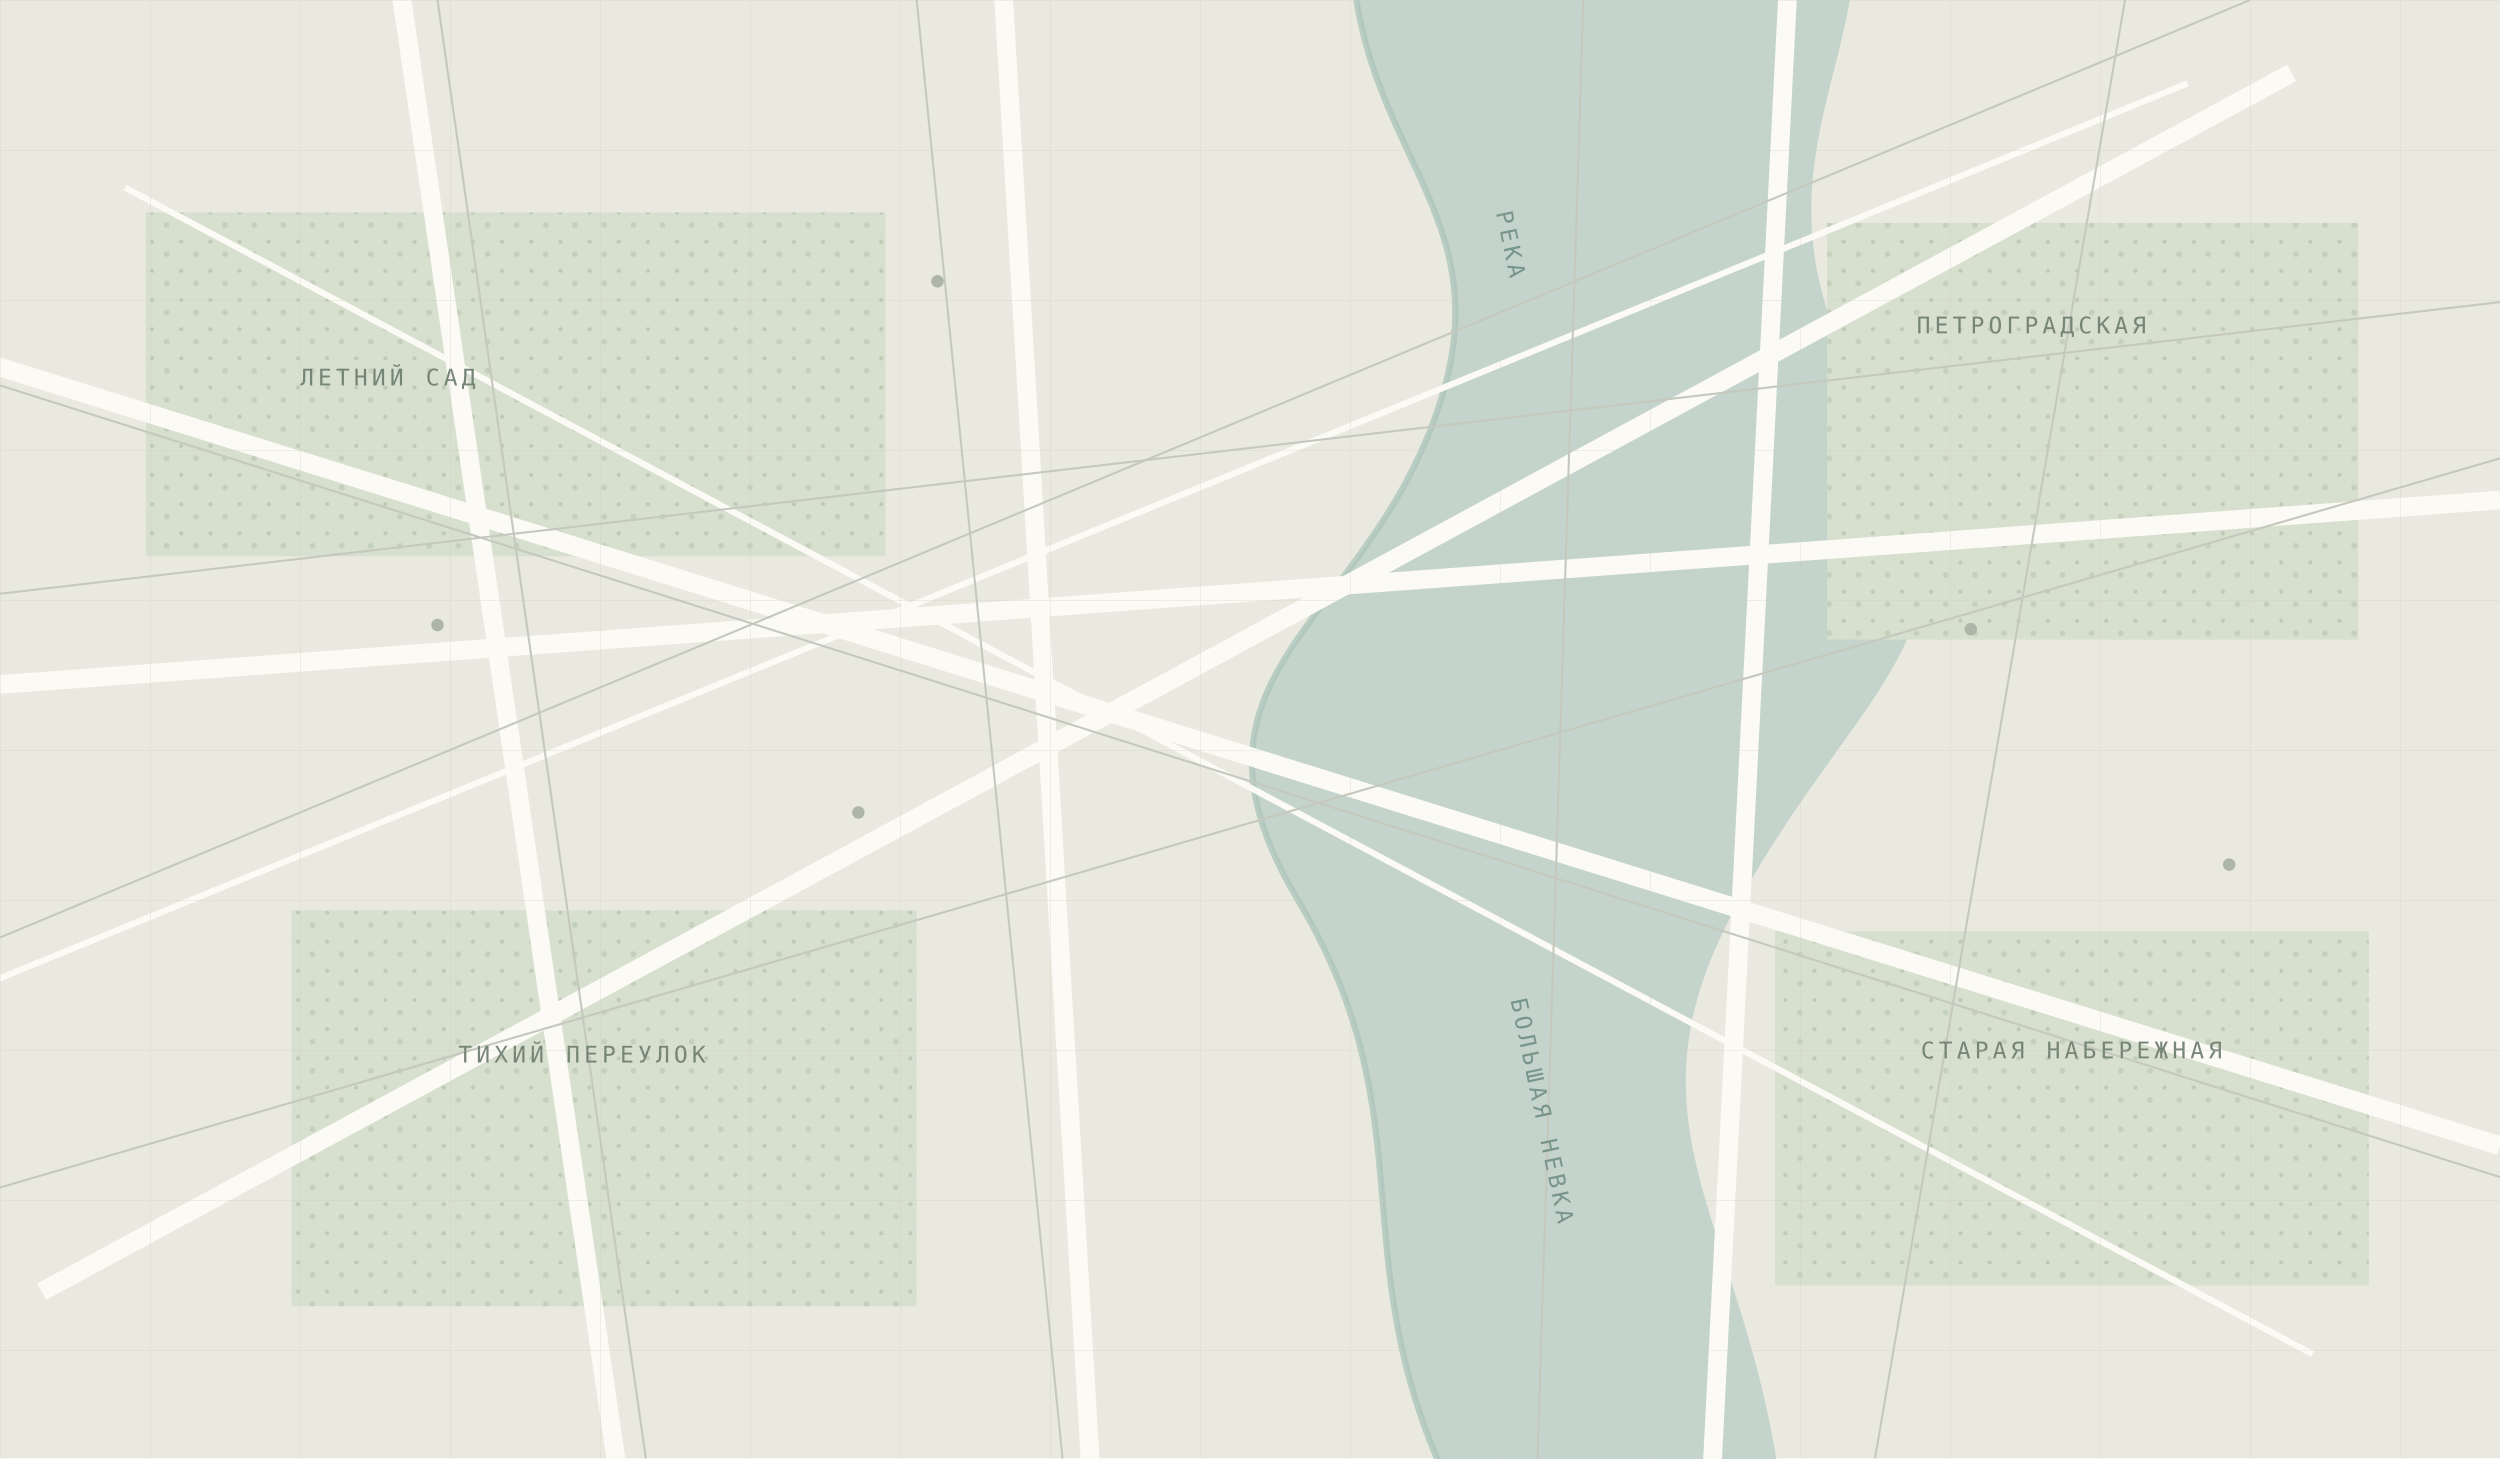
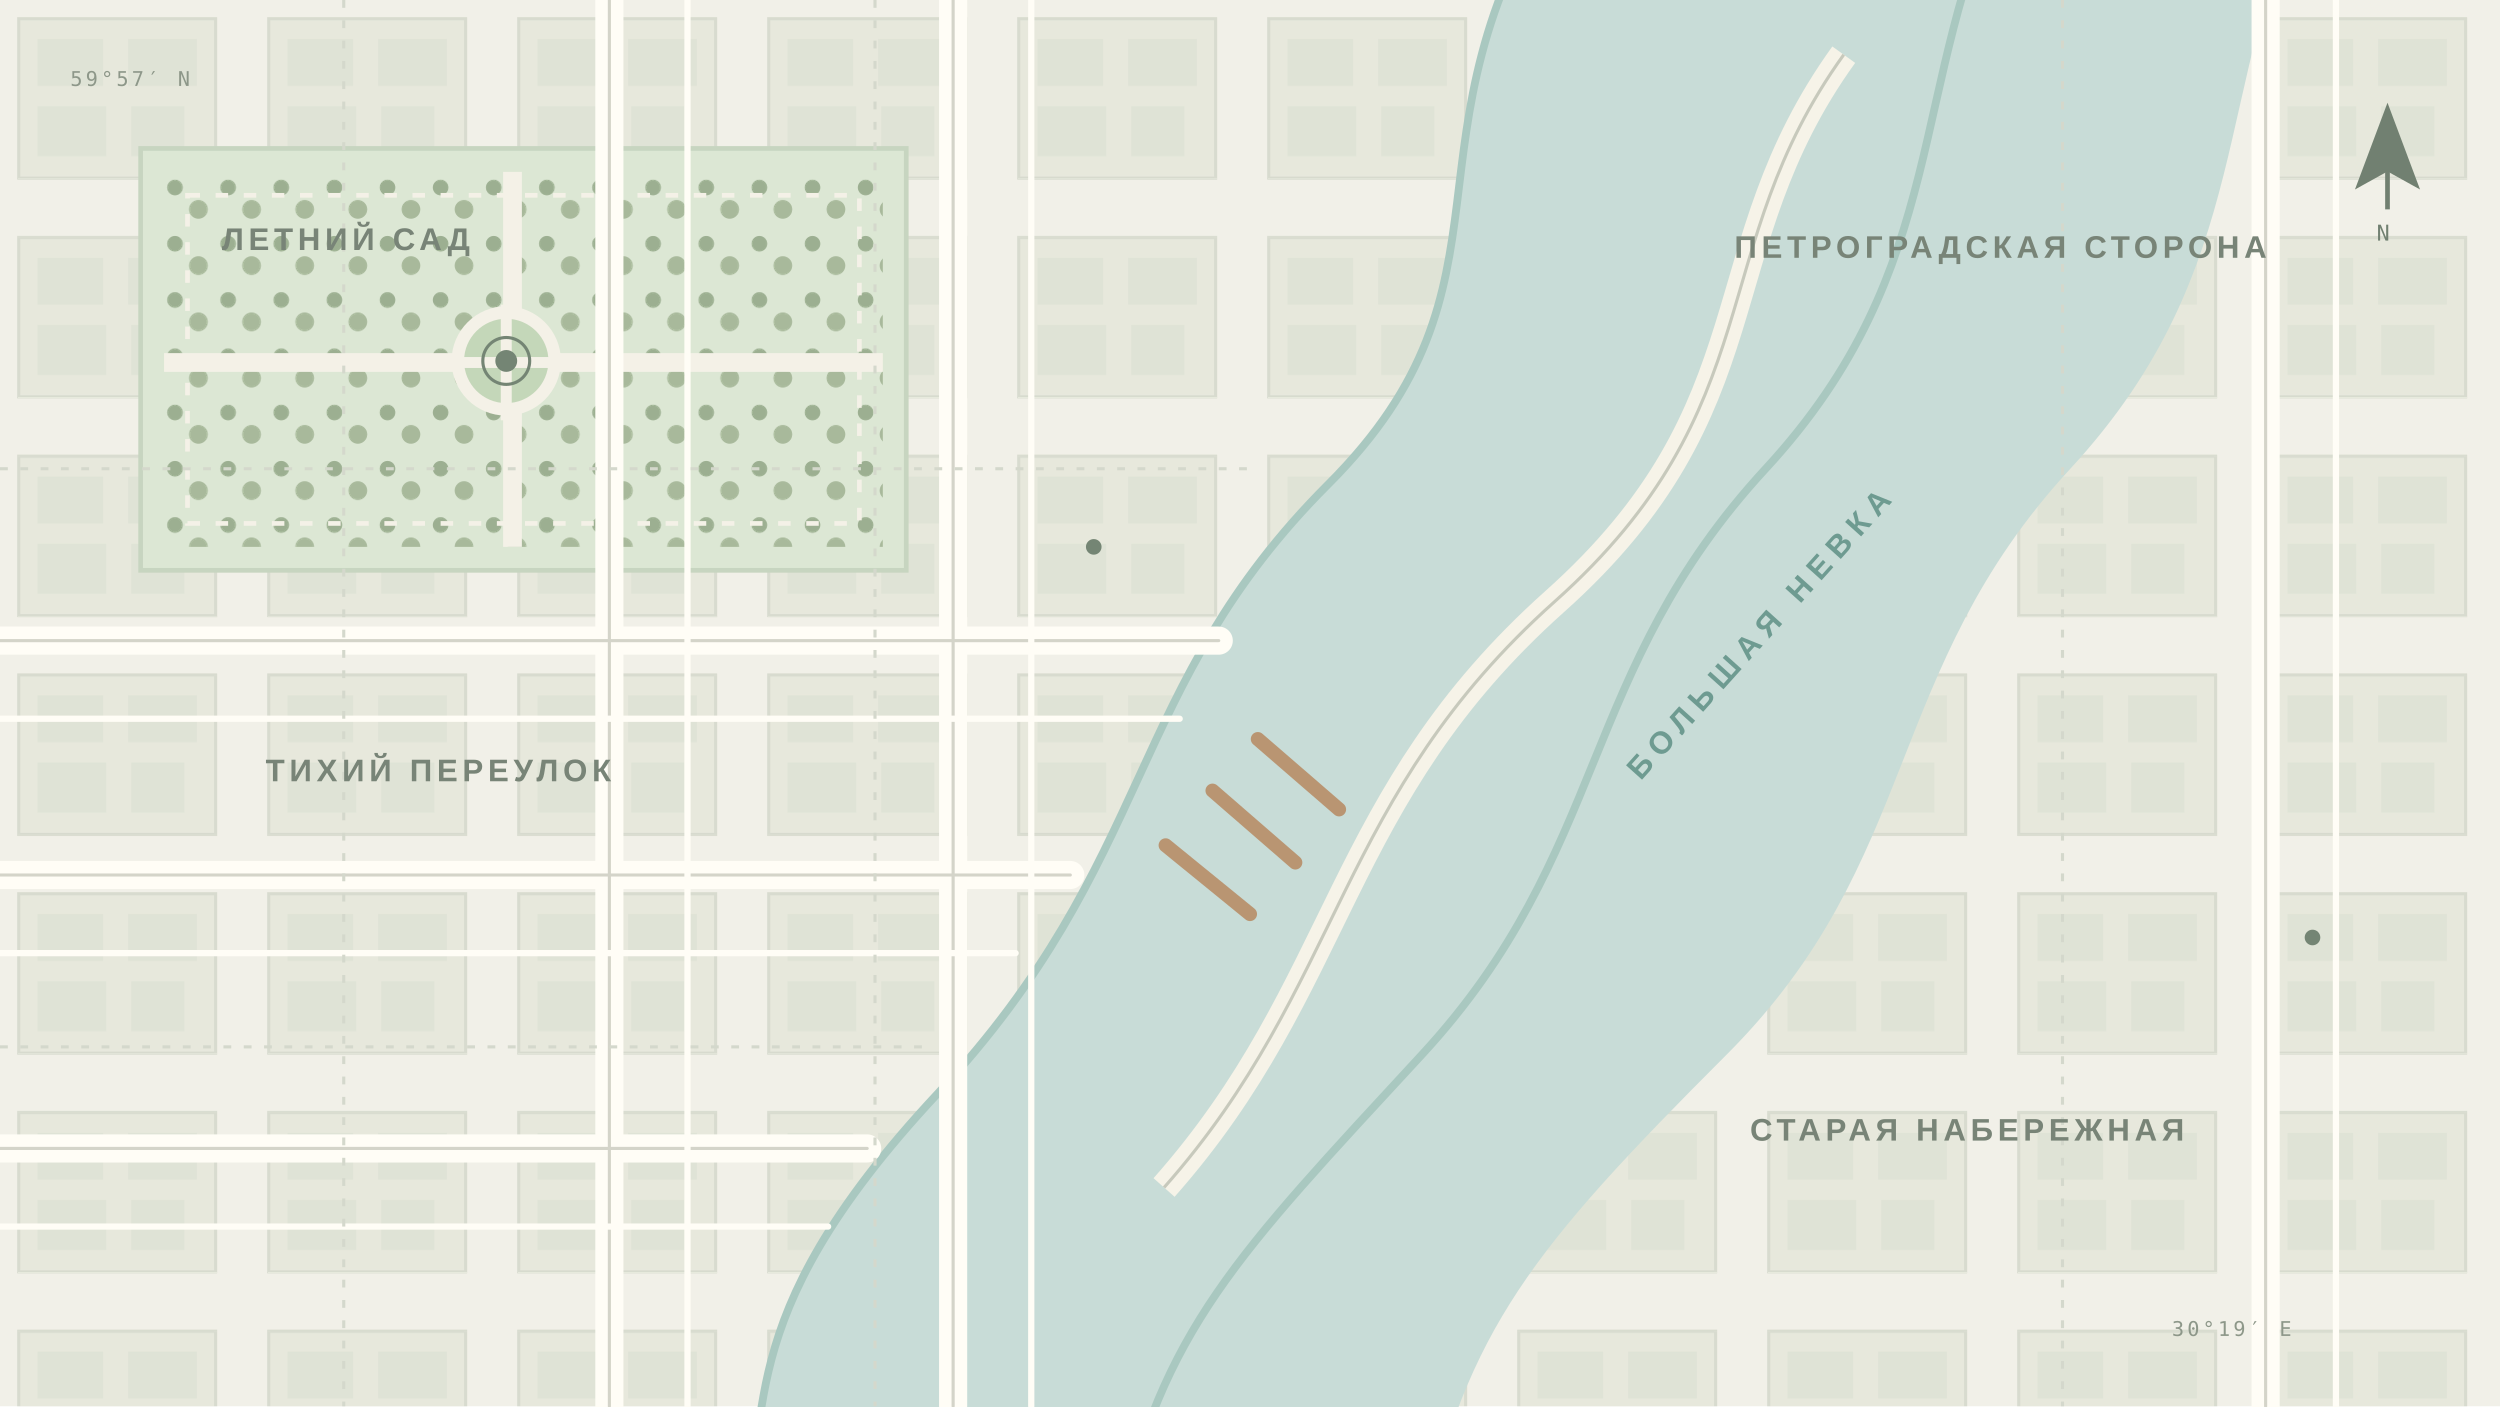
- <svg xmlns="http://www.w3.org/2000/svg" viewBox="0 0 1200 700">
+ <svg xmlns="http://www.w3.org/2000/svg" viewBox="0 0 1600 900" fill="none">
  <defs>
-     <pattern id="grid" width="72" height="72" patternUnits="userSpaceOnUse">
-       <path d="M72 0H0V72" fill="none" stroke="#c8cbbd" stroke-width=".7" opacity=".55" />
+     <pattern id="blocks" width="160" height="140" patternUnits="userSpaceOnUse">
+       <path d="M12 12h126v102H12z" fill="#e7e8dc" stroke="#d8dbcf" stroke-width="2" />
+       <path d="M24 25h42v30H24zm58 0h44v30H82zm-58 43h44v32H24zm60 0h34v32H84z" fill="#dfe3d6" />
    </pattern>
-     <pattern id="park" width="14" height="14" patternUnits="userSpaceOnUse">
-       <circle cx="3" cy="4" r="1" fill="#8da285" opacity=".35" />
-       <circle cx="10" cy="10" r="1.4" fill="#8da285" opacity=".25" />
+     <pattern id="trees" width="34" height="36" patternUnits="userSpaceOnUse">
+       <circle cx="10" cy="12" r="5" fill="#9caf91" />
+       <circle cx="25" cy="26" r="6" fill="#a8b99b" />
    </pattern>
  </defs>
-   <rect width="1200" height="700" fill="#e9e9df" />
-   <path d="M650-60c-14 130 76 152 40 257s-132 126-67 235 17 174 78 292h155c-16-139-83-181-21-292s127-131 61-242 15-170-11-250z" fill="#c4d3cc" />
-   <path d="M650-60c-14 130 76 152 40 257s-132 126-67 235 17 174 78 292" fill="none" stroke="#aec6bc" stroke-width="3" opacity=".8" />
-   <path d="M70 102h355v165H70zm70 335h300v190H140zm737-330h255v200H877zm-25 340h285v170H852z" fill="#d7dfcf" />
-   <path d="M70 102h355v165H70zm70 335h300v190H140zm737-330h255v200H877zm-25 340h285v170H852z" fill="url(#park)" />
-   <g fill="none" stroke="#fbfaf4" stroke-width="9">
-     <path d="M-20 170 1200 550M20 620 1100 35M190-20l110 750M480-30l45 760M860-40l-40 780M-20 330l1220-90" />
-     <path d="M60 90 1110 650M-50 490 1050 40" stroke-width="3" />
+   <rect width="1600" height="900" fill="#f1f0e8" />
+   <path d="M0 0h1600v900H0z" fill="url(#blocks)" />
+   <path d="M1000-80c-110 170-20 260-150 390s-110 240-250 390-100 210-130 280h440c30-130 70-180 195-305s100-245 220-375 90-245 155-380z" fill="#c8dcd7" />
+   <path d="M1000-80c-110 170-20 260-150 390s-110 240-250 390-100 210-130 280" stroke="#a9c8c0" stroke-width="5" />
+   <path d="M1285-80c-65 135-35 250-155 380s-100 245-220 375-165 175-195 305" stroke="#a9c8c0" stroke-width="5" />
+   <path d="M90 95h490v270H90z" fill="#dce7d4" stroke="#c7d5c0" stroke-width="3" />
+   <path d="M105 110h460v240H105z" fill="url(#trees)" />
+   <path d="M105 232h460M328 110v240" stroke="#f4f1e7" stroke-width="12" />
+   <path d="M120 125h430v210H120z" stroke="#f4f1e7" stroke-width="3" stroke-dasharray="8 10" />
+   <circle cx="324" cy="231" r="31" fill="#c4d7b9" stroke="#f4f1e7" stroke-width="8" />
+   <path d="M287 232h74M324 195v74" stroke="#f4f1e7" stroke-width="7" />
+   <g stroke="#fffdf6" stroke-linecap="round">
+     <path d="M0 410h780M0 560h685M0 735h555M610 0v900M390 0v900M1450 0v900" stroke-width="18" />
+     <path d="M0 410h780M0 560h685M0 735h555M610 0v900M390 0v900M1450 0v900" stroke="#d4d4c9" stroke-width="2" />
+     <path d="M0 460h755M0 610h650M0 785h530M660 0v900M440 0v900M1495 0v900" stroke-width="4" />
  </g>
-   <g fill="none" stroke="#c5c8bd" stroke-width="1">
-     <path d="M0 185 1200 565M0 450 1080 0M210 0l100 700M440 0l70 700M760 0l-22 700M1020 0l-120 700M0 285l1200-140M0 570l1200-350" />
+   <path d="M560 0v900M220 0v900M1320 0v900M0 300h800M0 670h590" stroke="#d4d8cc" stroke-width="2" stroke-dasharray="5 8" />
+   <path d="M745 760c115-130 110-250 250-375s95-225 185-350" stroke="#f6f3e8" stroke-width="18" />
+   <path d="M745 760c115-130 110-250 250-375s95-225 185-350" stroke="#c7c9bc" stroke-width="2" />
+   <path d="M800 585l-54-44m83 11-53-46m81 12-52-45" stroke="#b99572" stroke-width="9" stroke-linecap="round" />
+   <g fill="#788477" font-family="Arial, sans-serif" font-size="20" font-weight="600" letter-spacing="3">
+     <text x="142" y="160">ЛЕТНИЙ САД</text>
+     <text x="170" y="500">ТИХИЙ ПЕРЕУЛОК</text>
+     <text x="1110" y="165">ПЕТРОГРАДСКАЯ СТОРОНА</text>
+     <text x="1120" y="730">СТАРАЯ НАБЕРЕЖНАЯ</text>
  </g>
-   <g fill="#748475" font-family="monospace" font-size="11" letter-spacing="2">
-     <text x="144" y="185">ЛЕТНИЙ САД</text>
-     <text x="220" y="510">ТИХИЙ ПЕРЕУЛОК</text>
-     <text x="920" y="160">ПЕТРОГРАДСКАЯ</text>
-     <text x="922" y="508">СТАРАЯ НАБЕРЕЖНАЯ</text>
-     <text x="718" y="102" transform="rotate(78 718 102)" fill="#78958b">РЕКА</text>
-     <text x="725" y="480" transform="rotate(78 725 480)" fill="#78958b">БОЛЬШАЯ НЕВКА</text>
+   <text x="1050" y="500" fill="#6e9b91" font-family="Arial, sans-serif" font-size="20" font-weight="600" letter-spacing="5" transform="rotate(-48 1050 500)">БОЛЬШАЯ НЕВКА</text>
+   <g fill="#8d9789" font-family="monospace" font-size="13" letter-spacing="2">
+     <text x="45" y="55">59°57′ N</text>
+     <text x="1390" y="855">30°19′ E</text>
  </g>
-   <g fill="#adb5a8">
-     <circle cx="210" cy="300" r="3" />
-     <circle cx="450" cy="135" r="3" />
-     <circle cx="412" cy="390" r="3" />
-     <circle cx="946" cy="302" r="3" />
-     <circle cx="1070" cy="415" r="3" />
+   <g fill="#748574">
+     <circle cx="324" cy="231" r="7" />
+     <circle cx="324" cy="231" r="15" stroke="#748574" stroke-width="2" fill="none" />
+     <circle cx="700" cy="350" r="5" />
+     <circle cx="1480" cy="600" r="5" />
  </g>
-   <rect width="1200" height="700" fill="url(#grid)" opacity=".65" />
+   <g transform="translate(1510 70)" stroke="#718071" stroke-width="3" fill="none">
+     <path d="M0 48 18 0l18 48-18-10z" fill="#718071" />
+     <path d="M18 0v64" />
+   </g>
+   <text x="1521" y="154" fill="#718071" font-family="monospace" font-size="14" letter-spacing="2">N</text>
</svg>
